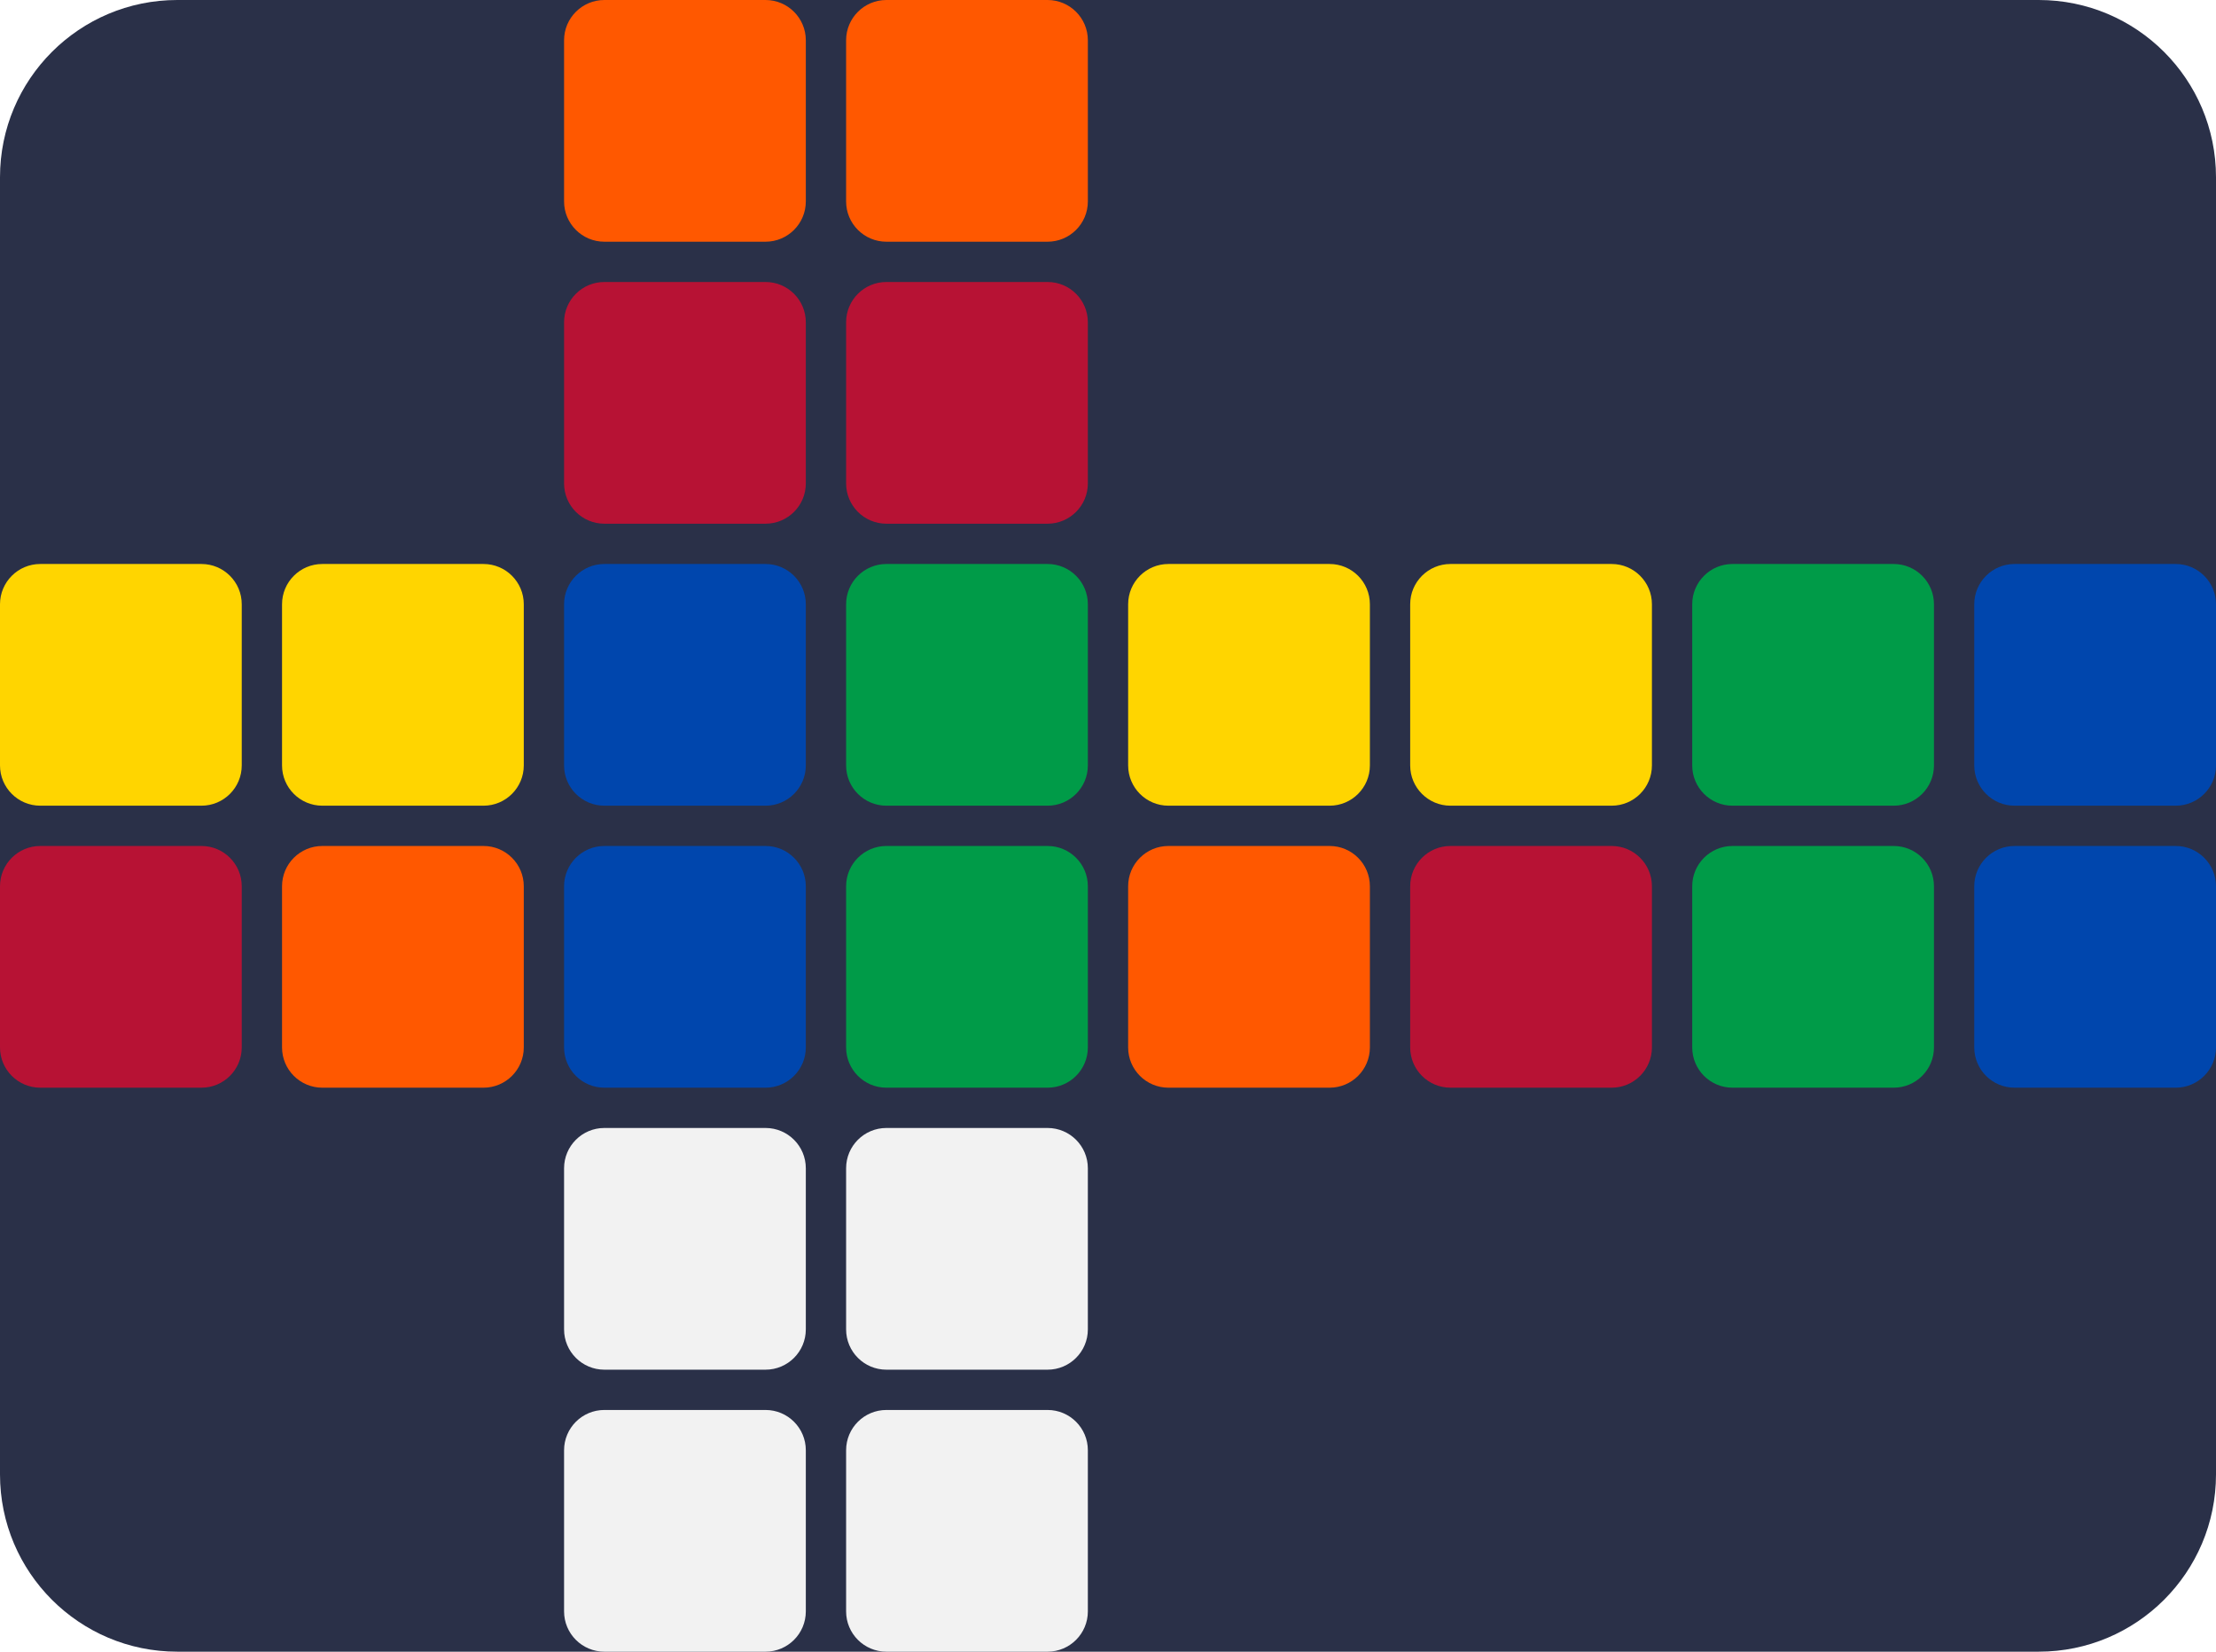
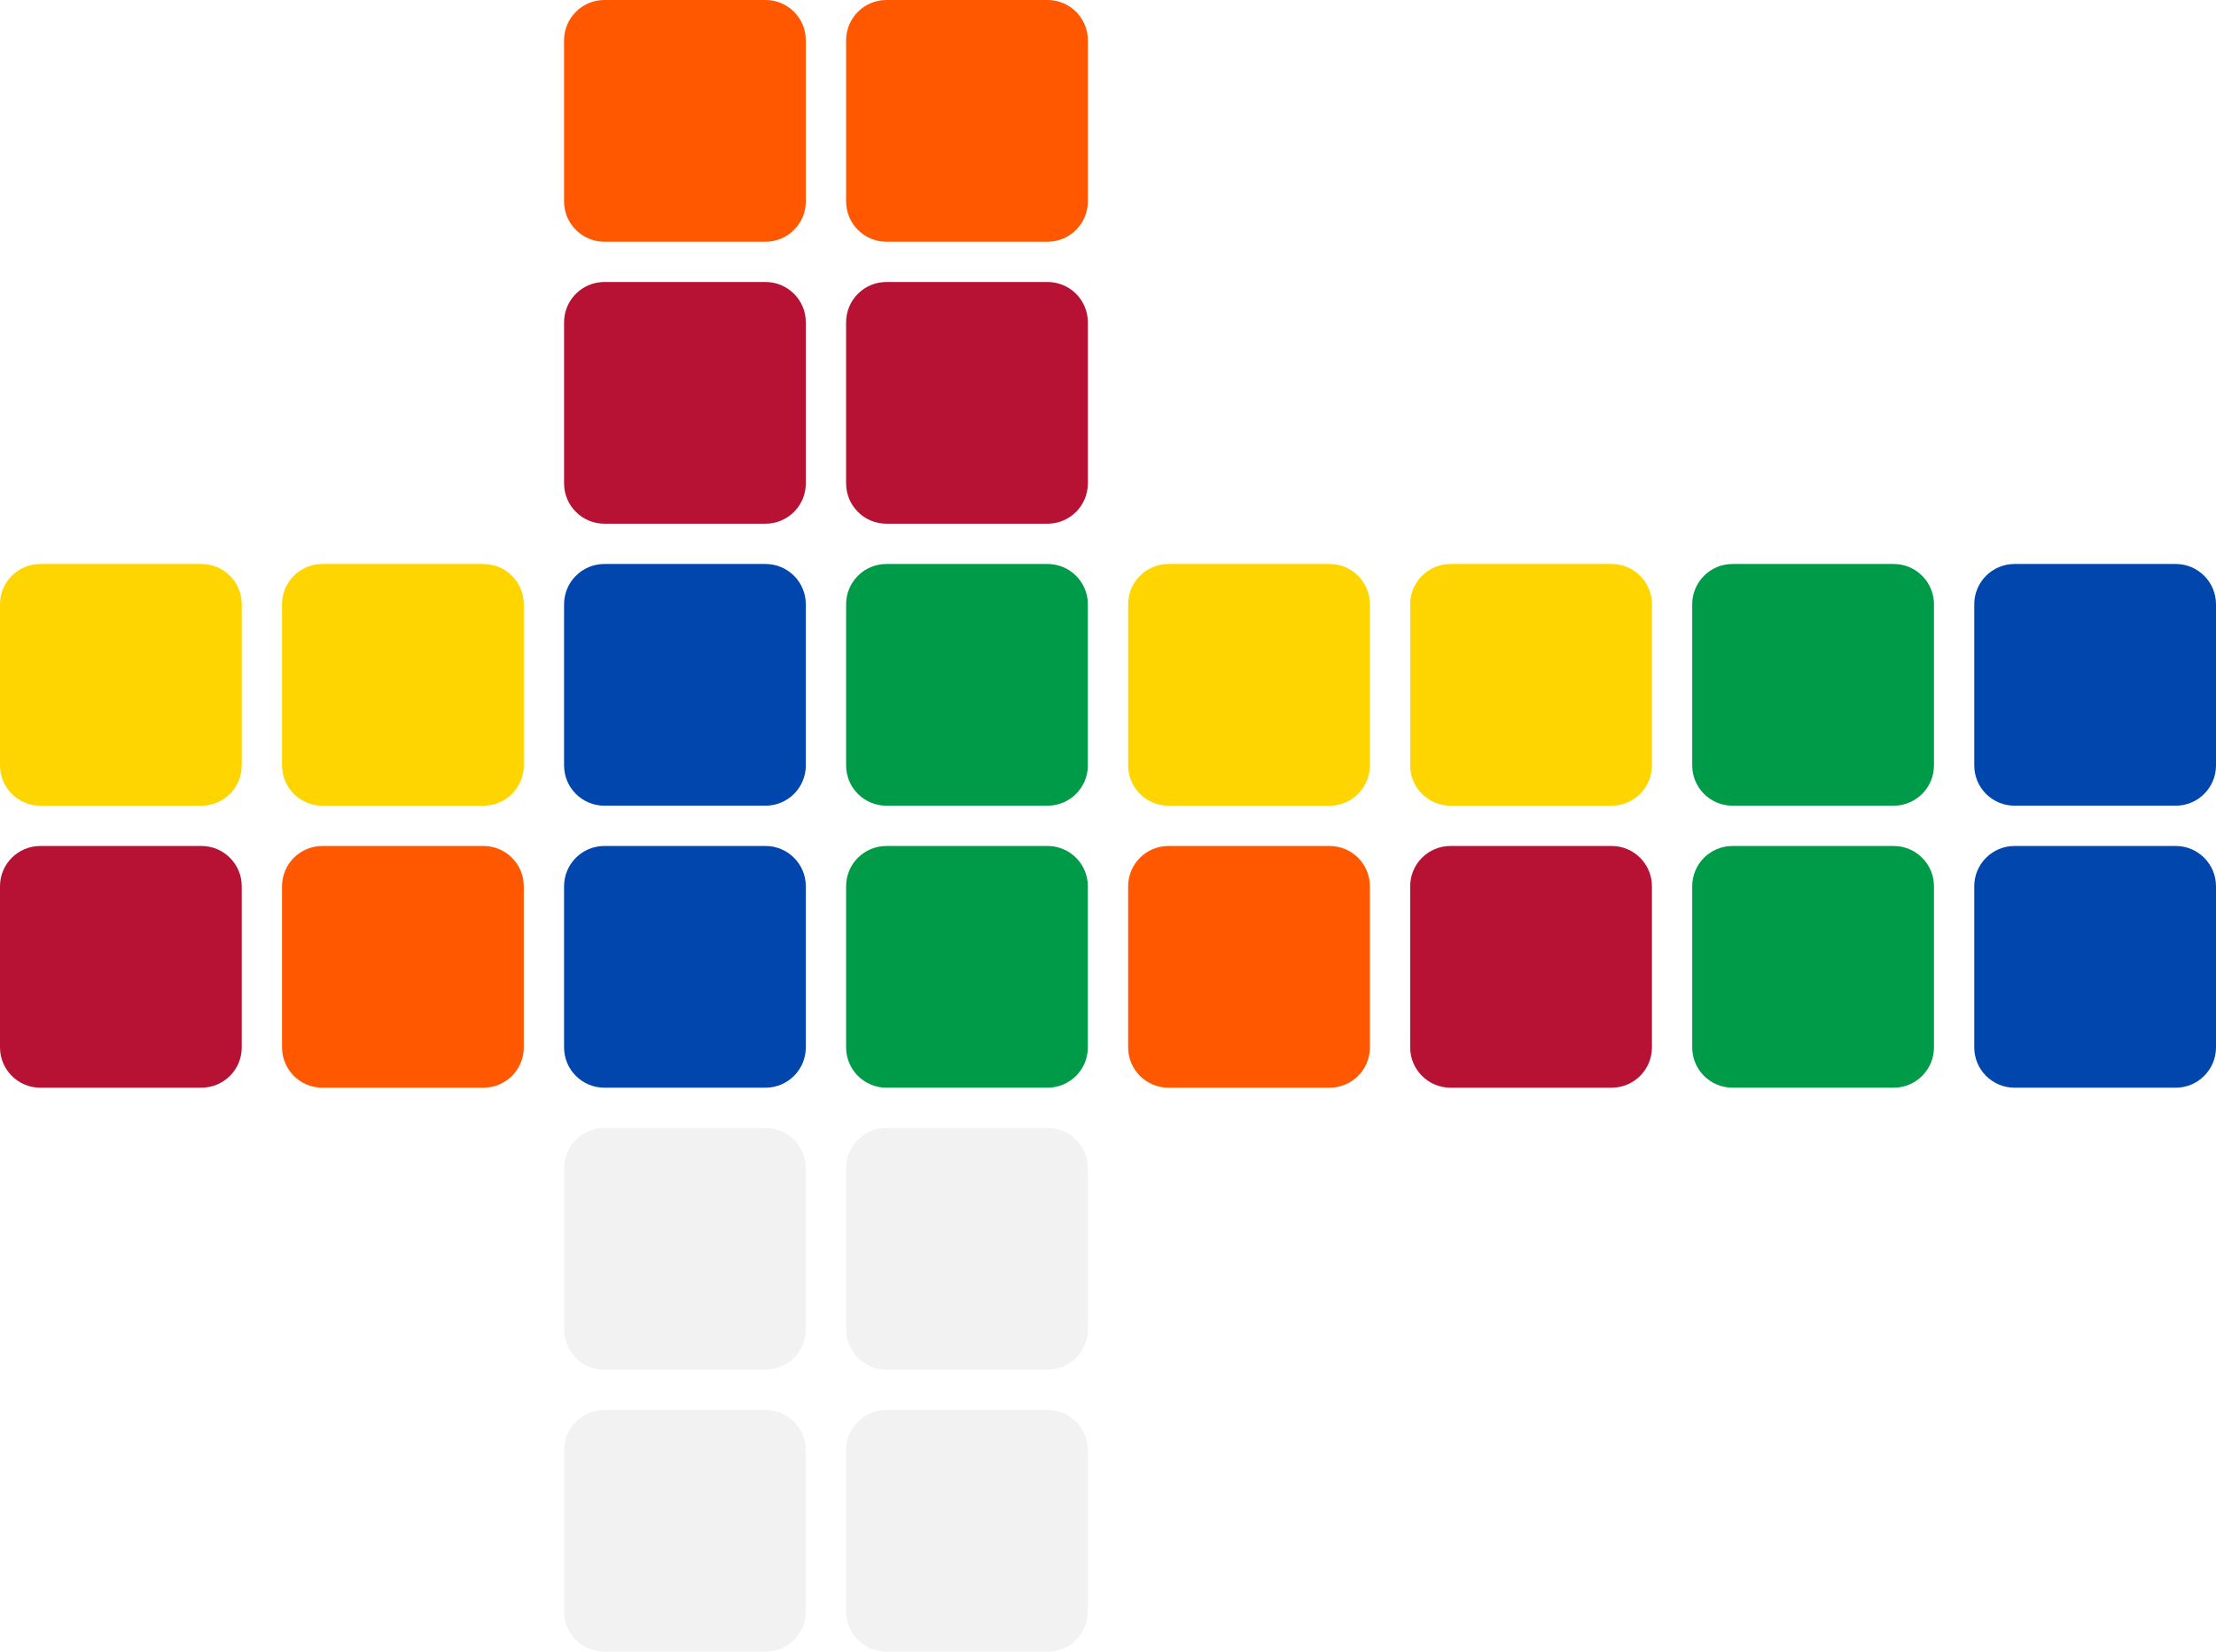
<svg xmlns="http://www.w3.org/2000/svg" viewBox="0 0 275 205">
-   <rect x="0" y="0" width="275" height="205" rx="22" fill="#2a3048" />
  <rect x="70" y="0" width="30" height="30" rx="5" fill="#ff5800" />
  <rect x="105" y="0" width="30" height="30" rx="5" fill="#ff5800" />
  <rect x="70" y="35" width="30" height="30" rx="5" fill="#b71234" />
  <rect x="105" y="35" width="30" height="30" rx="5" fill="#b71234" />
  <rect x="0" y="70" width="30" height="30" rx="5" fill="#ffd500" />
  <rect x="35" y="70" width="30" height="30" rx="5" fill="#ffd500" />
  <rect x="0" y="105" width="30" height="30" rx="5" fill="#b71234" />
  <rect x="35" y="105" width="30" height="30" rx="5" fill="#ff5800" />
  <rect x="70" y="70" width="30" height="30" rx="5" fill="#0046ad" />
  <rect x="105" y="70" width="30" height="30" rx="5" fill="#009b48" />
  <rect x="70" y="105" width="30" height="30" rx="5" fill="#0046ad" />
  <rect x="105" y="105" width="30" height="30" rx="5" fill="#009b48" />
  <rect x="140" y="70" width="30" height="30" rx="5" fill="#ffd500" />
  <rect x="175" y="70" width="30" height="30" rx="5" fill="#ffd500" />
  <rect x="140" y="105" width="30" height="30" rx="5" fill="#ff5800" />
  <rect x="175" y="105" width="30" height="30" rx="5" fill="#b71234" />
  <rect x="210" y="70" width="30" height="30" rx="5" fill="#009b48" />
  <rect x="245" y="70" width="30" height="30" rx="5" fill="#0046ad" />
  <rect x="210" y="105" width="30" height="30" rx="5" fill="#009b48" />
  <rect x="245" y="105" width="30" height="30" rx="5" fill="#0046ad" />
  <rect x="70" y="140" width="30" height="30" rx="5" fill="#f2f2f2" />
  <rect x="105" y="140" width="30" height="30" rx="5" fill="#f2f2f2" />
  <rect x="70" y="175" width="30" height="30" rx="5" fill="#f2f2f2" />
  <rect x="105" y="175" width="30" height="30" rx="5" fill="#f2f2f2" />
</svg>
